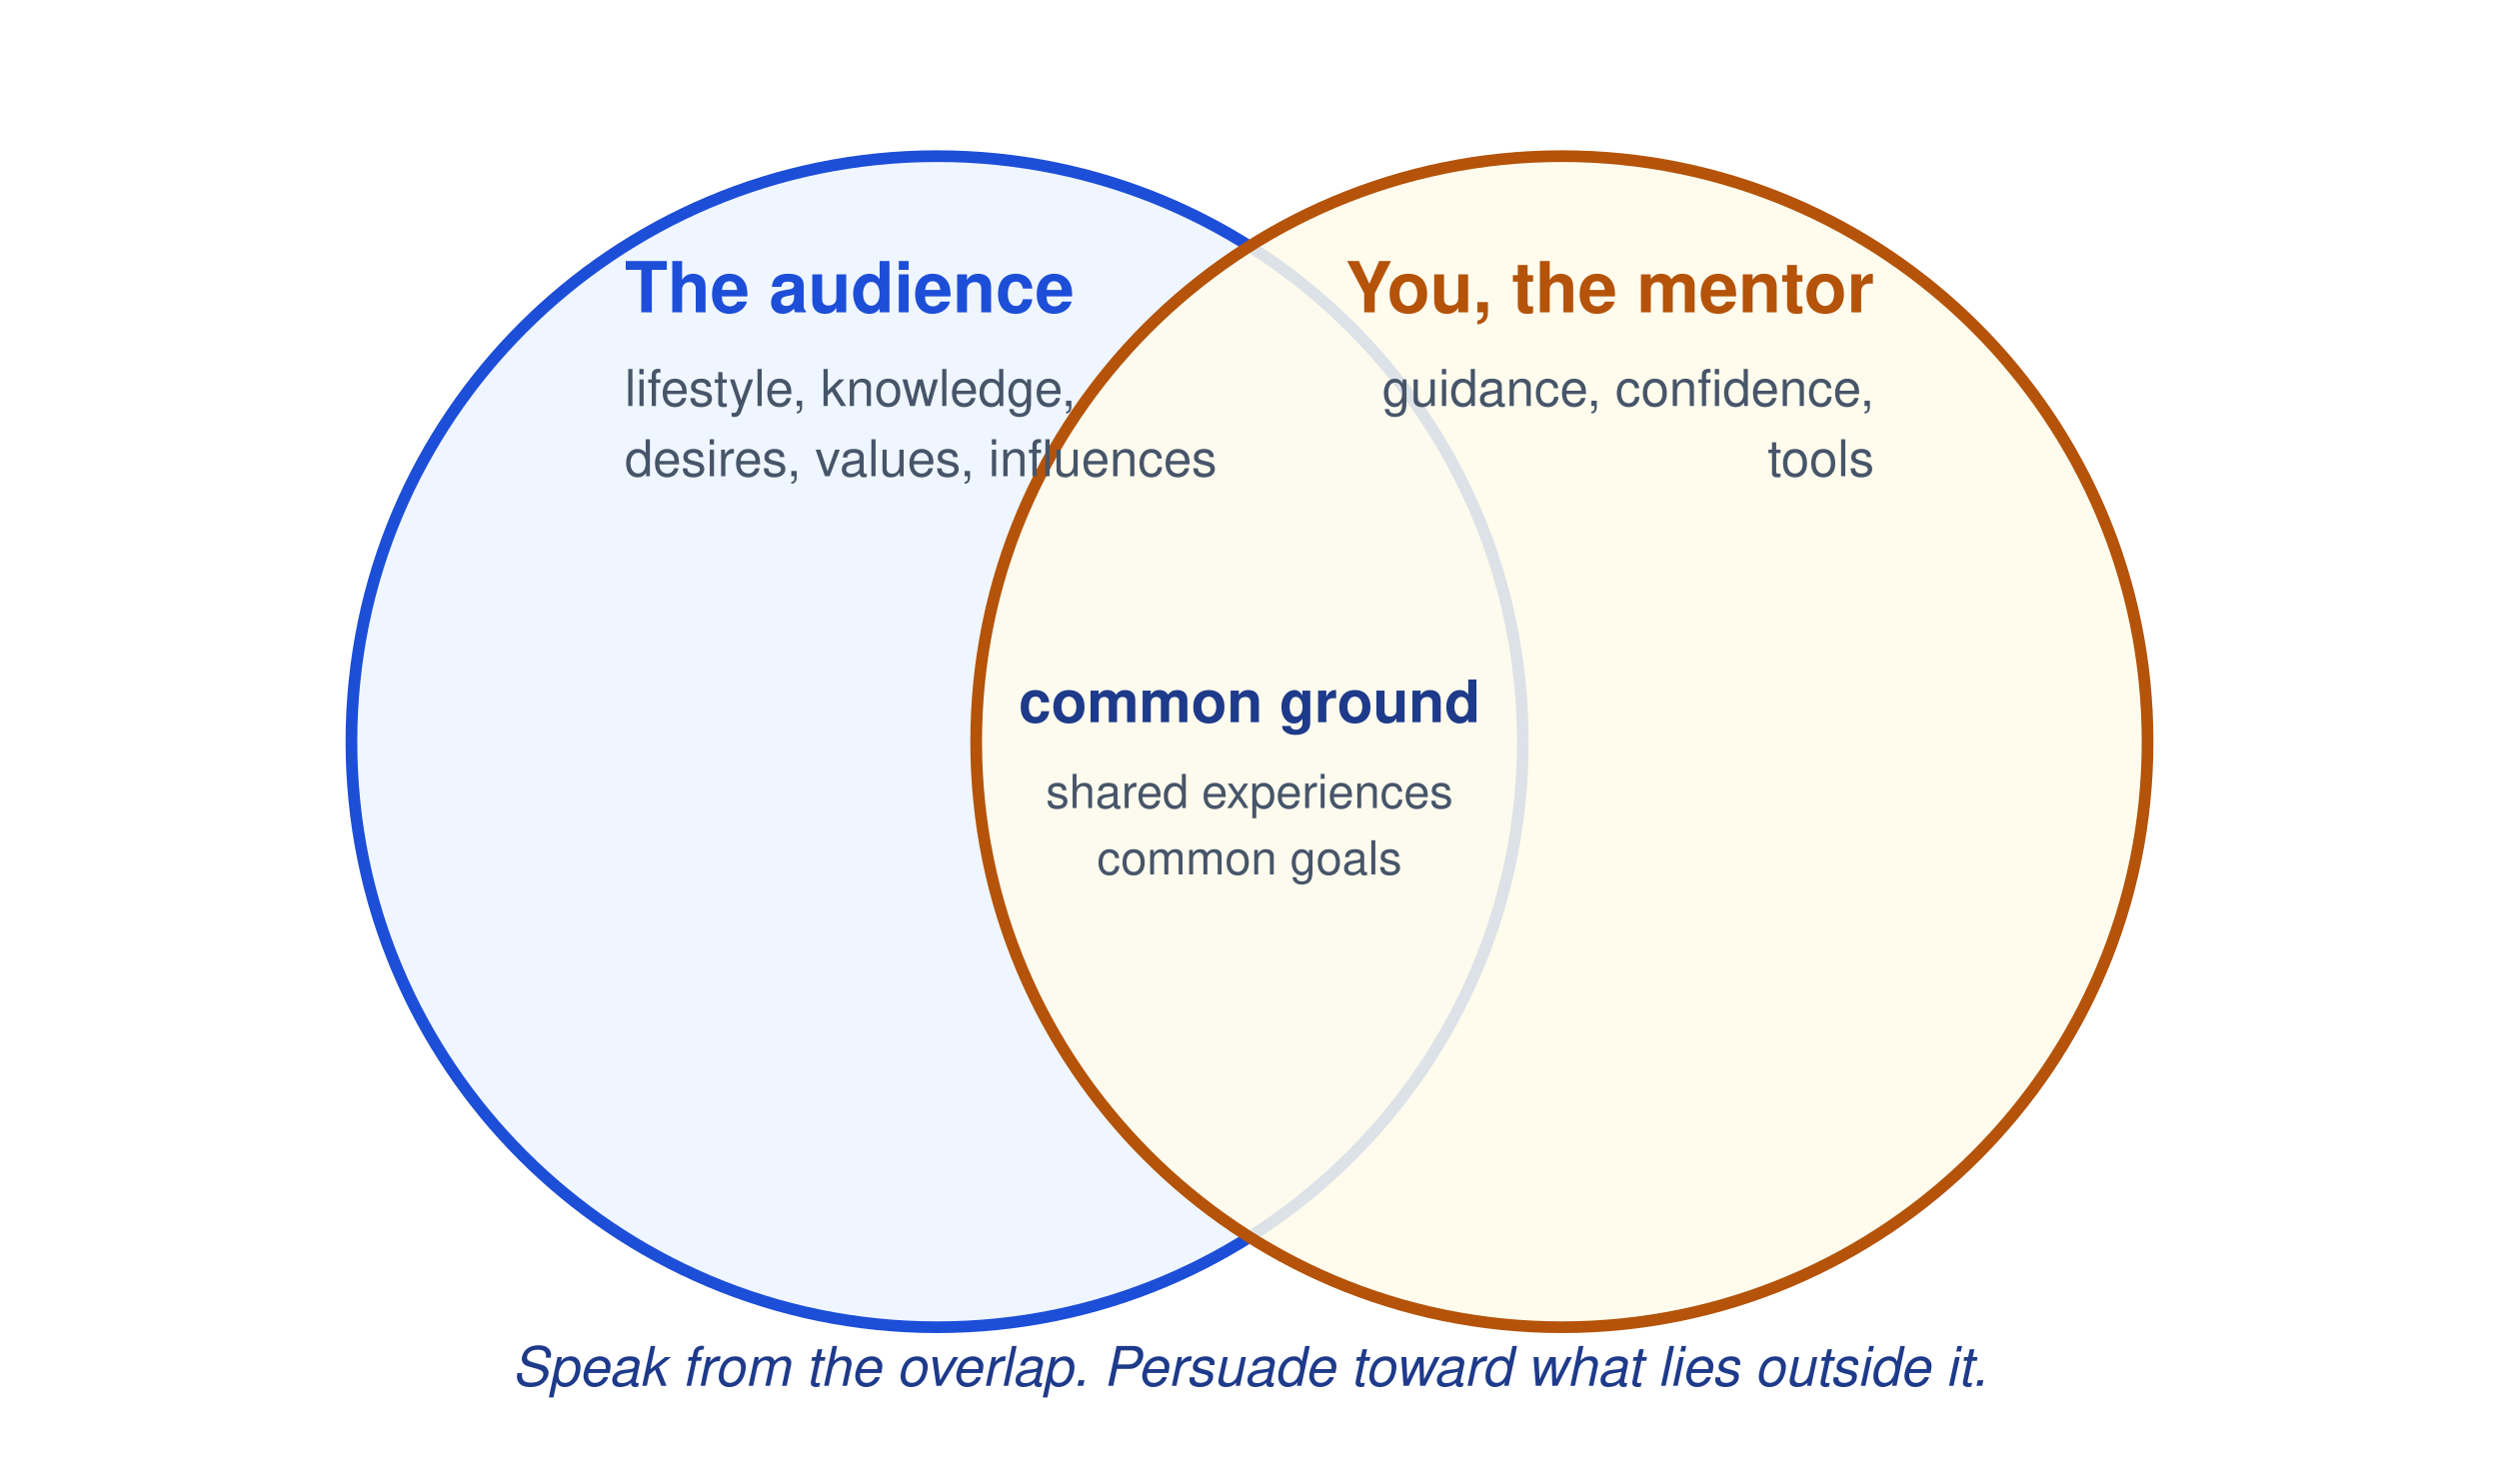
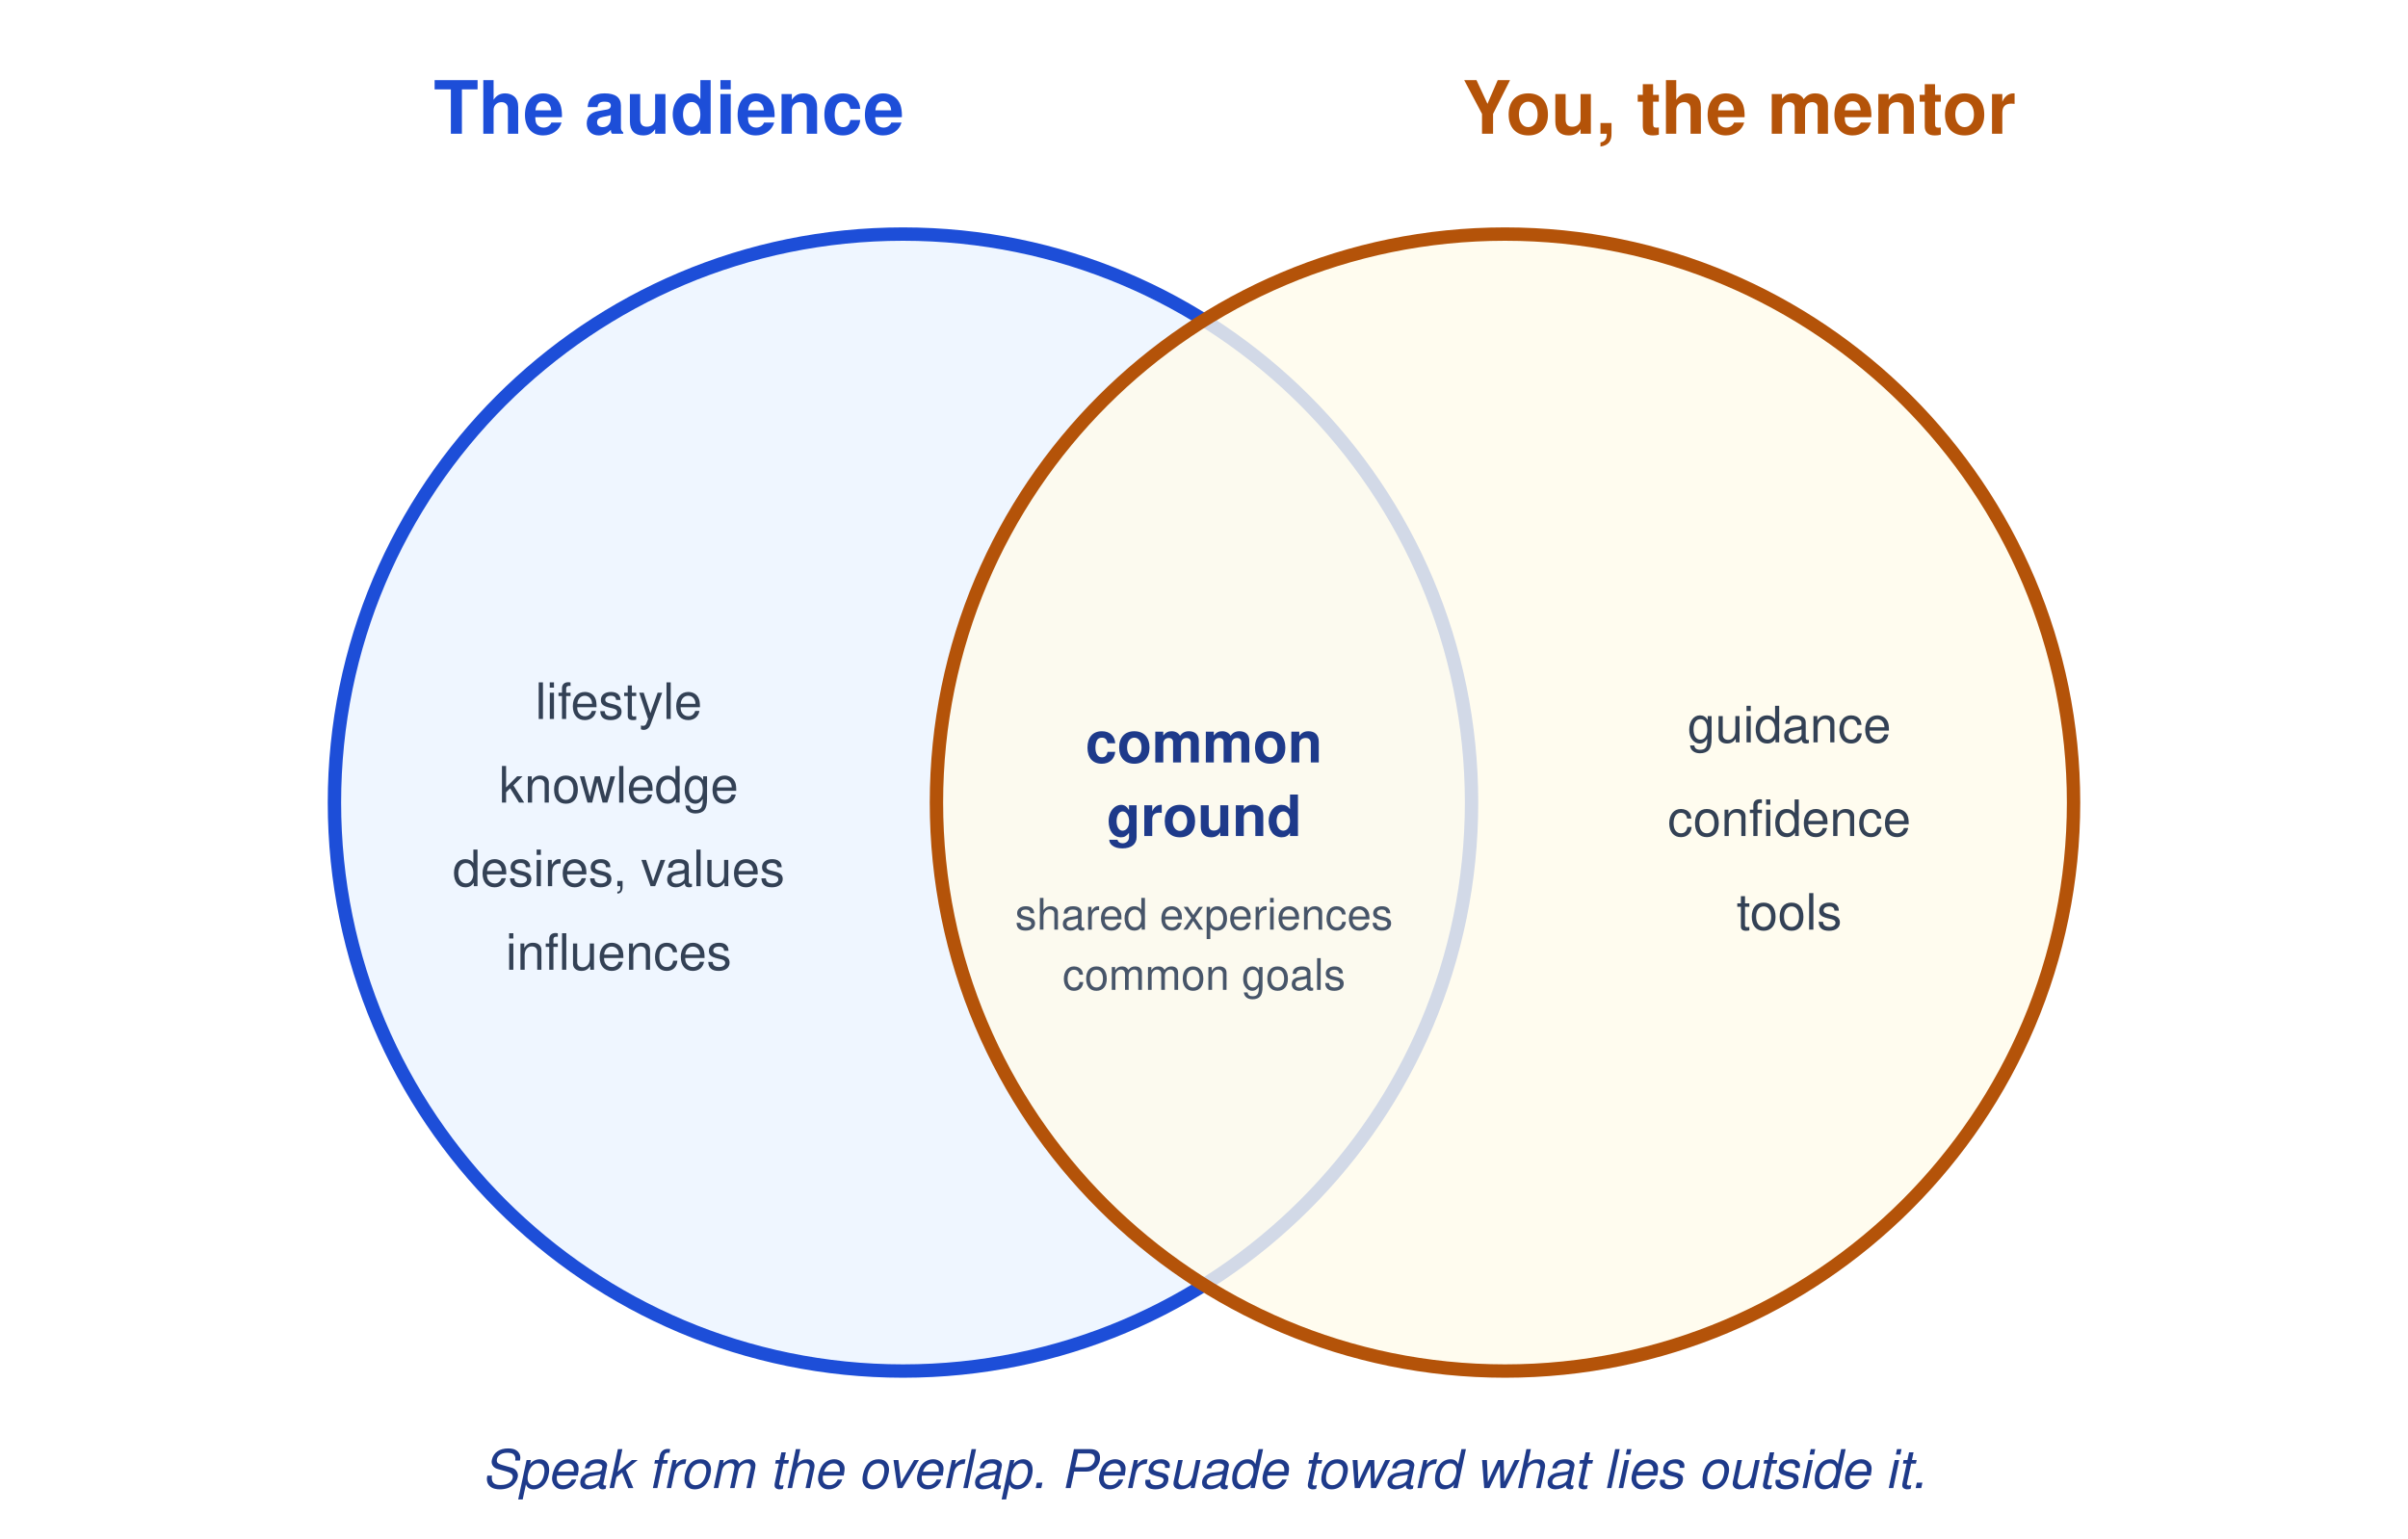
- <svg xmlns="http://www.w3.org/2000/svg" viewBox="0 0 640 380" font-family="Helvetica, Arial, sans-serif">
-   <circle cx="240" cy="190" r="150" fill="#eff6ff" stroke="#1d4ed8" stroke-width="3" />
-   <circle cx="400" cy="190" r="150" fill="#fffbeb" stroke="#b45309" stroke-width="3" fill-opacity="0.85" />
-   <text x="160" y="80" font-size="18" fill="#1d4ed8" font-weight="bold">The audience</text>
-   <text x="160" y="104" font-size="13" fill="#475569">lifestyle, knowledge,</text>
-   <text x="160" y="122" font-size="13" fill="#475569">desires, values, influences</text>
-   <text x="480" y="80" font-size="18" fill="#b45309" font-weight="bold" text-anchor="end">You, the mentor</text>
-   <text x="480" y="104" font-size="13" fill="#475569" text-anchor="end">guidance, confidence,</text>
-   <text x="480" y="122" font-size="13" fill="#475569" text-anchor="end">tools</text>
-   <text x="320" y="185" font-size="15" fill="#1e3a8a" text-anchor="middle" font-weight="bold">common ground</text>
-   <text x="320" y="207" font-size="12" fill="#475569" text-anchor="middle">shared experiences</text>
-   <text x="320" y="224" font-size="12" fill="#475569" text-anchor="middle">common goals</text>
-   <text x="320" y="355" font-size="14" fill="#1e3a8a" text-anchor="middle" font-style="italic">Speak from the overlap. Persuade toward what lies outside it.</text>
+ <svg xmlns="http://www.w3.org/2000/svg" viewBox="0 0 720 460" font-family="Helvetica, Arial, sans-serif">
+   <text x="200" y="40" font-size="22" fill="#1d4ed8" font-weight="bold" text-anchor="middle">The audience</text>
+   <text x="520" y="40" font-size="22" fill="#b45309" font-weight="bold" text-anchor="middle">You, the mentor</text>
+   <circle cx="270" cy="240" r="170" fill="#eff6ff" stroke="#1d4ed8" stroke-width="4" />
+   <circle cx="450" cy="240" r="170" fill="#fffbeb" fill-opacity="0.8" stroke="#b45309" stroke-width="4" />
+   <text x="185" y="215" font-size="15" fill="#334155" text-anchor="middle">lifestyle</text>
+   <text x="185" y="240" font-size="15" fill="#334155" text-anchor="middle">knowledge</text>
+   <text x="185" y="265" font-size="15" fill="#334155" text-anchor="middle">desires, values</text>
+   <text x="185" y="290" font-size="15" fill="#334155" text-anchor="middle">influences</text>
+   <text x="535" y="222" font-size="15" fill="#334155" text-anchor="middle">guidance</text>
+   <text x="535" y="250" font-size="15" fill="#334155" text-anchor="middle">confidence</text>
+   <text x="535" y="278" font-size="15" fill="#334155" text-anchor="middle">tools</text>
+   <text x="360" y="228" font-size="17" fill="#1e3a8a" text-anchor="middle" font-weight="bold">common</text>
+   <text x="360" y="250" font-size="17" fill="#1e3a8a" text-anchor="middle" font-weight="bold">ground</text>
+   <text x="360" y="278" font-size="13" fill="#475569" text-anchor="middle">shared experiences</text>
+   <text x="360" y="296" font-size="13" fill="#475569" text-anchor="middle">common goals</text>
+   <text x="360" y="445" font-size="16" fill="#1e3a8a" text-anchor="middle" font-style="italic">Speak from the overlap. Persuade toward what lies outside it.</text>
</svg>
